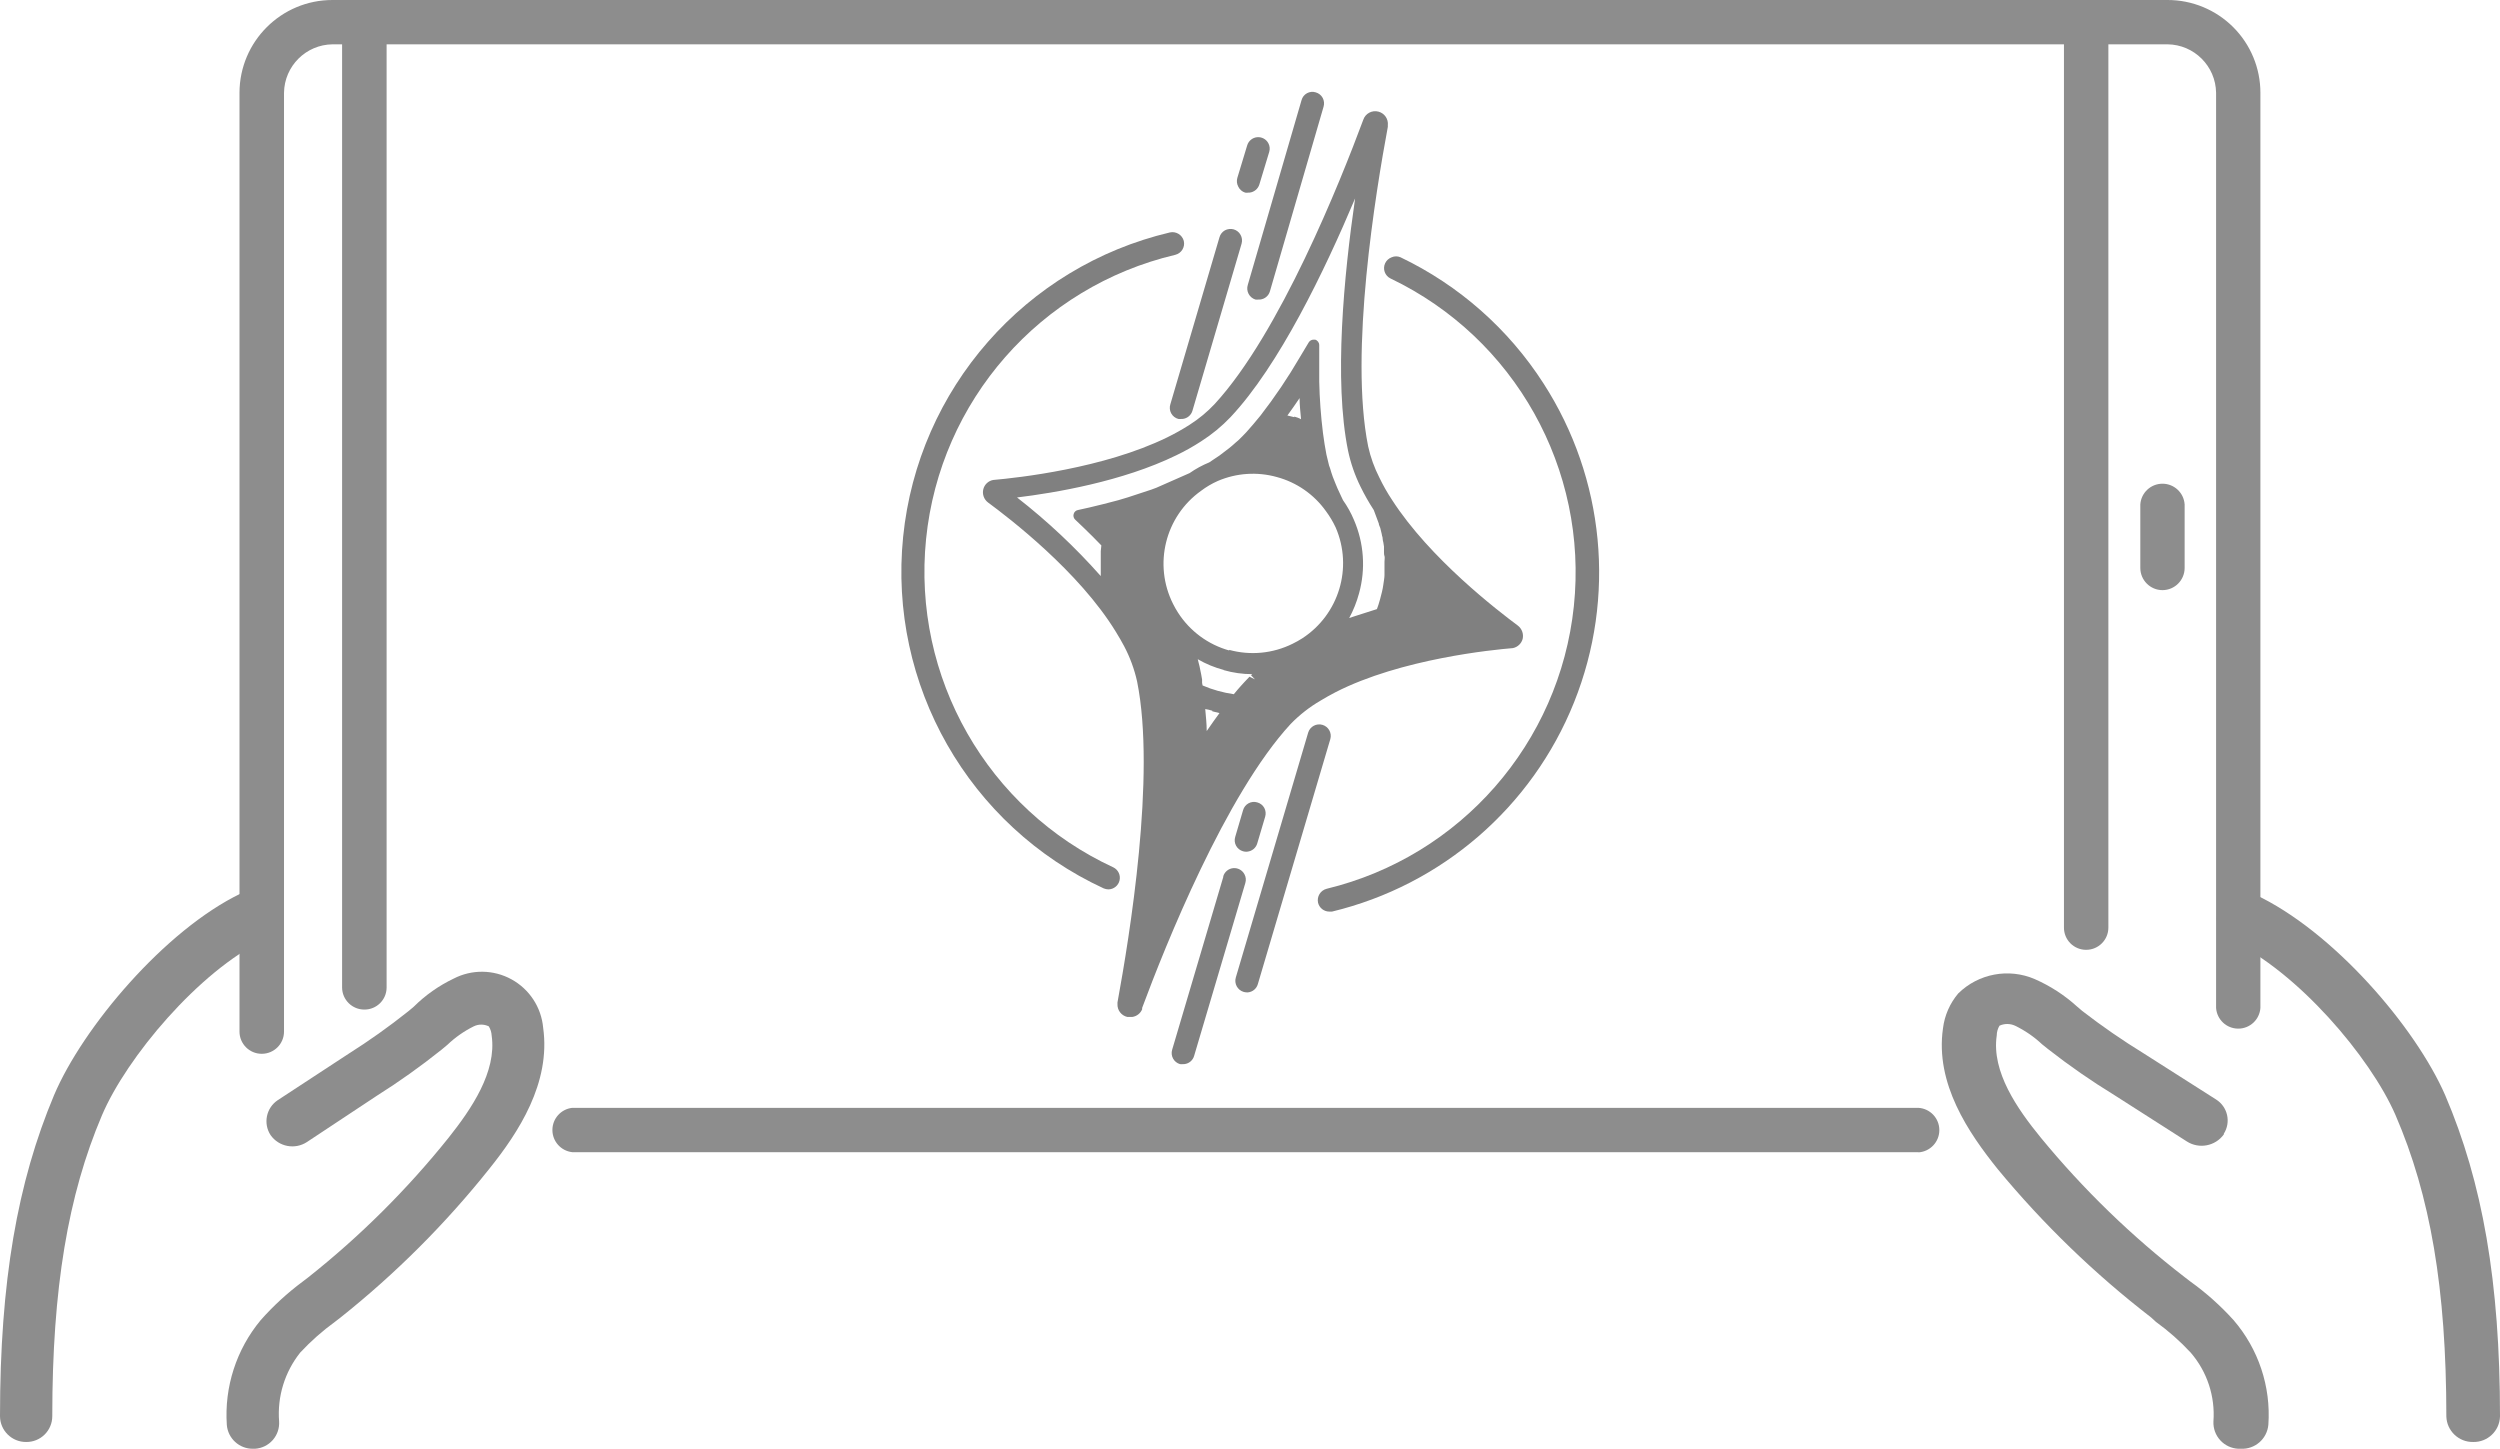
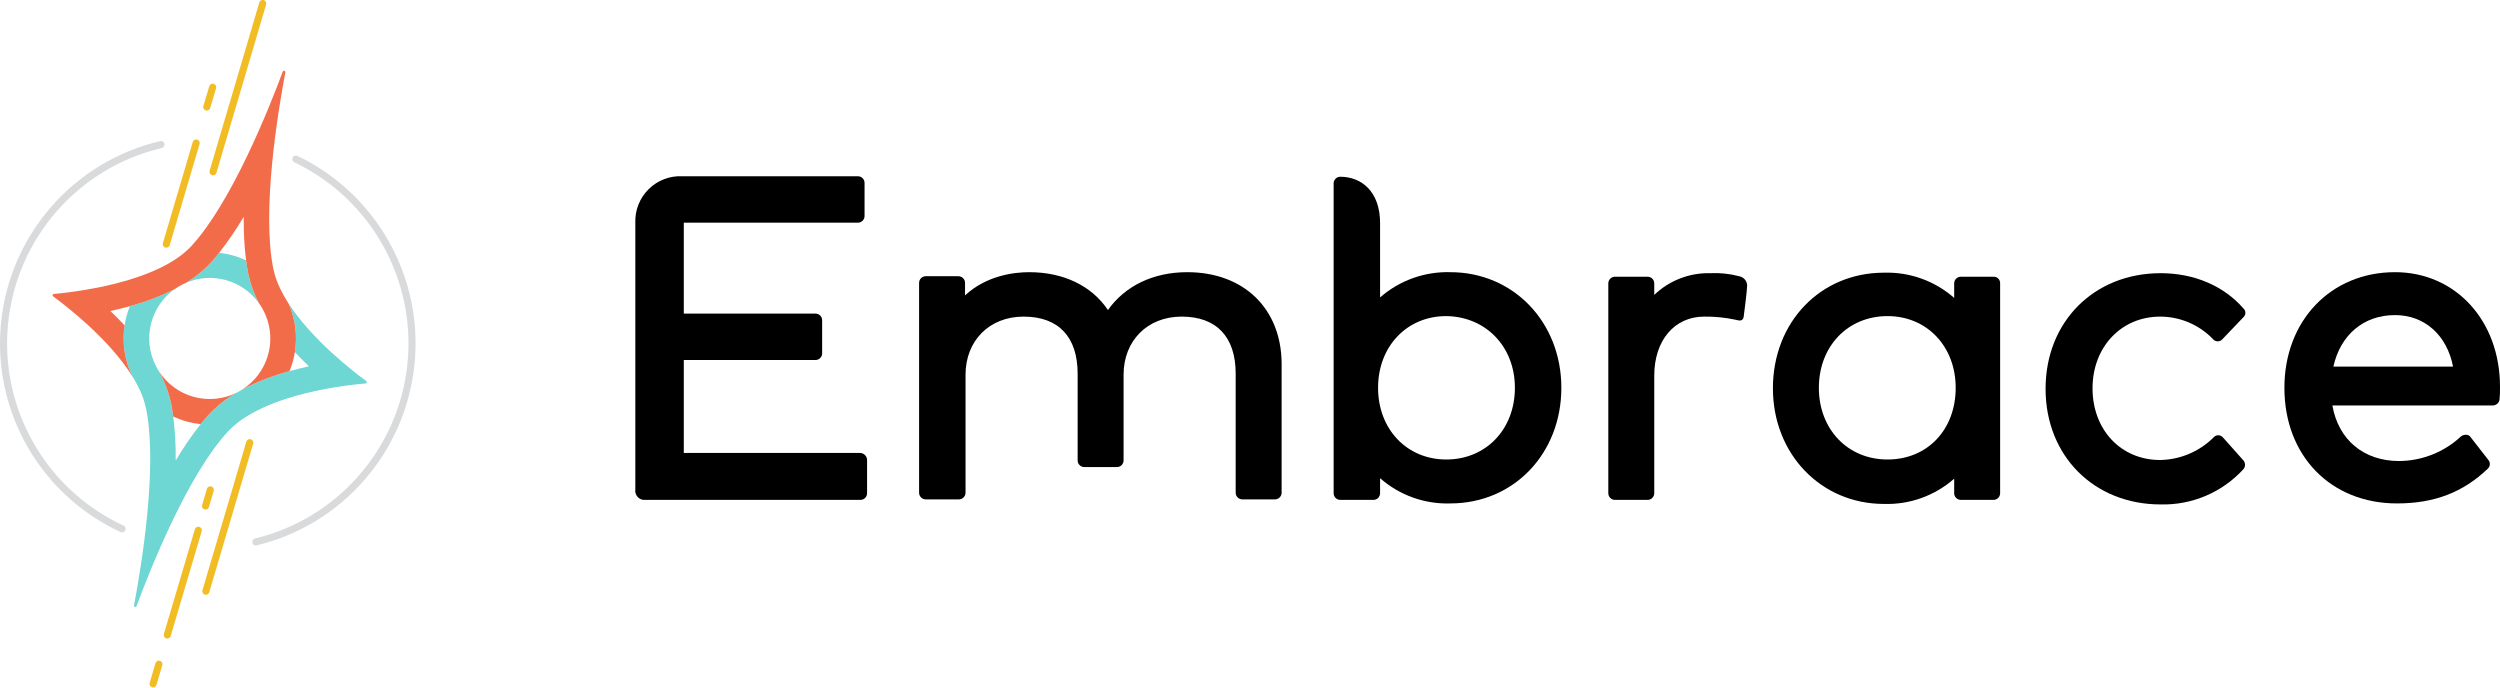
- <svg xmlns="http://www.w3.org/2000/svg" id="b5818da1-5508-4968-8837-2892d9ee3958" data-name="Layer 1" width="254.39" height="147.423" viewBox="0 0 254.39 147.423" version="1.1">
-   <defs id="defs146">
-     <style id="style144">.b8a441a1-56eb-4fb5-acaf-f52a83242331{fill:#8d8d8d;}.bd51a592-59ab-46e6-81fd-205c58d62f93{fill:gray;}</style>
+ <svg xmlns="http://www.w3.org/2000/svg" id="Layer_1" data-name="Layer 1" width="495.125" height="136.13" viewBox="0 0 495.125 136.13">
+   <defs>
+     <style>.cls-1{fill:#808285;opacity:0.3;}.cls-2{fill:#f2bc24;}.cls-3{fill:#6ed6d3;}.cls-4{fill:#f26c4a;}</style>
  </defs>
-   <path class="b8a441a1-56eb-4fb5-acaf-f52a83242331" d="m 26.63,107.23 a 2.26,2.26 0 0 1 -2.26,-2.26 v 0 V 9.44 A 9.46,9.46 0 0 1 33.84,5.307774e-6 H 220.56 A 9.44,9.44 0 0 1 230.01,9.44 V 102.56 a 2.26,2.26 0 0 1 -4.51,0 V 9.44 a 5,5 0 0 0 -4.94,-4.93 H 33.84 a 5,5 0 0 0 -4.94,4.93 V 104.97 a 2.26,2.26 0 0 1 -2.25,2.26 z" id="path150" />
-   <path class="b8a441a1-56eb-4fb5-acaf-f52a83242331" d="m 37.09,102.73 a 2.26,2.26 0 0 1 -2.28,-2.24 v 0 -98.24 a 2.27,2.27 0 0 1 4.53,0 V 100.52 a 2.25,2.25 0 0 1 -2.25,2.21 z" id="path152" />
-   <path class="b8a441a1-56eb-4fb5-acaf-f52a83242331" d="m 212.27,96.65 a 2.25,2.25 0 0 1 -2.25,-2.26 V 2.25 a 2.27,2.27 0 0 1 4.52,0 V 94.39 a 2.26,2.26 0 0 1 -2.25,2.26 z" id="path154" />
-   <path class="b8a441a1-56eb-4fb5-acaf-f52a83242331" d="m 220.05,60.05 a 2.26,2.26 0 0 1 -2.26,-2.26 v -6.46 a 2.26,2.26 0 0 1 4.51,0 v 0 6.46 a 2.26,2.26 0 0 1 -2.25,2.26 z" id="path156" />
-   <path class="b8a441a1-56eb-4fb5-acaf-f52a83242331" d="m 2.66,146.73 v 0 a 2.64,2.64 0 0 1 -2.66,-2.61 c 0,-13.72 1.77,-23.8 5.5,-32.68 2.93,-6.91 11.28,-16.8 19,-20.52 a 2.69,2.69 0 0 1 3.55,1.19 2.58,2.58 0 0 1 -1.1,3.49 l -0.12,0.06 c -6.57,3.16 -13.95,11.93 -16.46,17.84 -3.45,8.12 -5.05,17.59 -5.05,30.6 a 2.62,2.62 0 0 1 -2.66,2.63 z" id="path158" />
-   <path class="b8a441a1-56eb-4fb5-acaf-f52a83242331" d="m 25.74,147.42 a 2.64,2.64 0 0 1 -2.66,-2.43 15.09,15.09 0 0 1 3.44,-10.65 28,28 0 0 1 4.28,-3.93 l 0.55,-0.42 a 89.75,89.75 0 0 0 14.29,-14.21 c 2.31,-2.91 4.92,-6.71 4.39,-10.4 a 2,2 0 0 0 -0.29,-0.94 1.74,1.74 0 0 0 -1.54,0 10.88,10.88 0 0 0 -2.68,1.88 l -0.6,0.5 a 72.21,72.21 0 0 1 -6.59,4.69 l -7.1,4.7 a 2.71,2.71 0 0 1 -3.7,-0.71 2.58,2.58 0 0 1 0.73,-3.55 l 7.19,-4.71 a 68.48,68.48 0 0 0 6.09,-4.33 l 0.55,-0.46 a 14.86,14.86 0 0 1 4.07,-2.87 6.26,6.26 0 0 1 9.11,5 c 0.79,5.62 -2.51,10.65 -5.47,14.34 a 95,95 0 0 1 -15.13,15.13 l -0.57,0.44 a 24.62,24.62 0 0 0 -3.55,3.14 10,10 0 0 0 -2.15,7 2.62,2.62 0 0 1 -2.45,2.79 z" id="path160" />
-   <path class="b8a441a1-56eb-4fb5-acaf-f52a83242331" d="m 251.66,146.73 a 2.68,2.68 0 0 1 -2.73,-2.59 c 0,-13 -1.63,-22.48 -5.18,-30.69 -2.58,-5.92 -10,-14.62 -16.76,-17.76 a 2.47,2.47 0 0 1 -1.12,-3.41 2.67,2.67 0 0 1 3.54,-1.28 v 0 c 8,3.72 16.39,13.53 19.4,20.44 3.8,8.88 5.58,19 5.58,32.68 a 2.67,2.67 0 0 1 -2.72,2.61 v 0 z" id="path162" />
-   <path class="b8a441a1-56eb-4fb5-acaf-f52a83242331" d="m 228.02,147.42 h -0.25 a 2.66,2.66 0 0 1 -2.54,-2.78 v 0 a 9.63,9.63 0 0 0 -2.31,-7 24.1,24.1 0 0 0 -3.55,-3.14 l -0.48,-0.44 a 97.49,97.49 0 0 1 -15.59,-15.07 c -3,-3.73 -6.4,-8.72 -5.59,-14.35 a 6.79,6.79 0 0 1 1.55,-3.55 7.1,7.1 0 0 1 7.79,-1.46 15.88,15.88 0 0 1 4.28,2.77 l 0.55,0.47 a 71.22,71.22 0 0 0 6.27,4.33 l 7.35,4.68 a 2.52,2.52 0 0 1 0.79,3.48 v 0.07 a 2.79,2.79 0 0 1 -3.78,0.71 l -7.35,-4.7 a 71.41,71.41 0 0 1 -6.76,-4.69 l -0.61,-0.49 a 11,11 0 0 0 -2.75,-1.89 1.9,1.9 0 0 0 -1.58,0 2,2 0 0 0 -0.28,1 c -0.55,3.69 2.11,7.49 4.49,10.4 a 90.3,90.3 0 0 0 14.65,14.2 l 0.56,0.43 a 27.72,27.72 0 0 1 4.39,3.92 14.73,14.73 0 0 1 3.55,10.65 2.68,2.68 0 0 1 -2.8,2.45 z" id="path164" />
-   <path class="b8a441a1-56eb-4fb5-acaf-f52a83242331" d="m 195.22,117.24 h -137 a 2.27,2.27 0 0 1 0,-4.51 h 137 a 2.27,2.27 0 0 1 0,4.53 z" id="path166" />
-   <path class="bd51a592-59ab-46e6-81fd-205c58d62f93" d="m 112.31,90.4 a 1.37,1.37 0 0 0 0.48,0.1 1.18,1.18 0 0 0 0.5,-2.24 33.14,33.14 0 0 1 6.3,-62.33 1.18,1.18 0 0 0 0.87,-1.41 1.2,1.2 0 0 0 -1.41,-0.87 35.49,35.49 0 0 0 -6.74,66.75 z" id="path168" />
-   <path class="bd51a592-59ab-46e6-81fd-205c58d62f93" d="m 157.07,39.03 a 35.53,35.53 0 0 0 -14.56,-12.85 1.12,1.12 0 0 0 -0.9,0 1.18,1.18 0 0 0 -0.66,0.6 1.17,1.17 0 0 0 0.55,1.56 33.14,33.14 0 0 1 -6.51,62.1 1.2,1.2 0 0 0 -0.87,1.42 1.18,1.18 0 0 0 1.14,0.9 h 0.28 a 35.5,35.5 0 0 0 21.53,-53.73 z" id="path170" />
-   <path class="bd51a592-59ab-46e6-81fd-205c58d62f93" d="m 124.48,89.22 -5.21,17.61 a 1.17,1.17 0 0 0 0.8,1.45 1.19,1.19 0 0 0 0.33,0 h 0.11 a 1.16,1.16 0 0 0 1,-0.84 l 5.21,-17.59 a 1.15,1.15 0 0 0 -0.09,-0.89 1.17,1.17 0 0 0 -2.16,0.22 z" id="path172" />
-   <path class="bd51a592-59ab-46e6-81fd-205c58d62f93" d="m 126.93,86.66 a 1.17,1.17 0 0 0 1,-0.83 l 0.81,-2.73 a 1.19,1.19 0 0 0 -0.09,-0.89 1.16,1.16 0 0 0 -0.71,-0.56 1.15,1.15 0 0 0 -1.45,0.79 l -0.8,2.72 a 1.16,1.16 0 0 0 0.79,1.46 1.21,1.21 0 0 0 0.34,0.05 z" id="path174" />
-   <path class="bd51a592-59ab-46e6-81fd-205c58d62f93" d="m 135.37,75.2 a 1.174,1.174 0 0 0 -2.25,-0.67 l -7.37,24.94 a 1.18,1.18 0 0 0 0.79,1.46 1.26,1.26 0 0 0 0.33,0.05 h 0.12 a 1.16,1.16 0 0 0 1,-0.83 z" id="path176" />
-   <path class="bd51a592-59ab-46e6-81fd-205c58d62f93" d="m 127.74,30.48 a 1.33,1.33 0 0 0 0.34,0 h 0.14 a 1.16,1.16 0 0 0 1,-0.83 l 5.46,-18.79 a 1.18,1.18 0 0 0 -0.09,-0.9 1.16,1.16 0 0 0 -0.7,-0.56 1.14,1.14 0 0 0 -1.45,0.79 l -5.47,18.8 a 1.19,1.19 0 0 0 0.77,1.49 z" id="path178" />
-   <path class="bd51a592-59ab-46e6-81fd-205c58d62f93" d="m 126.7,19.6 a 1,1 0 0 0 0.33,0 h 0.12 a 1.18,1.18 0 0 0 1,-0.84 l 1,-3.3 a 1.15,1.15 0 0 0 -0.09,-0.89 1.17,1.17 0 0 0 -2.15,0.22 l -1,3.3 a 1.18,1.18 0 0 0 0.09,0.9 1.15,1.15 0 0 0 0.7,0.61 z" id="path180" />
-   <path class="bd51a592-59ab-46e6-81fd-205c58d62f93" d="m 119.9,42.63 v 0 a 1.24,1.24 0 0 0 0.33,0 h 0.11 a 1.17,1.17 0 0 0 1,-0.84 l 5,-17 a 1.18,1.18 0 0 0 -0.8,-1.45 1.23,1.23 0 0 0 -0.9,0.1 1.16,1.16 0 0 0 -0.55,0.7 l -5,17 a 1.17,1.17 0 0 0 0.81,1.49 z" id="path182" />
-   <path class="bd51a592-59ab-46e6-81fd-205c58d62f93" d="m 134.36,71.3 c 0.47,-0.29 1,-0.58 1.53,-0.86 6.66,-3.41 16.09,-4.33 18.05,-4.49 a 1.3,1.3 0 0 0 1,-0.94 1.33,1.33 0 0 0 -0.5,-1.36 c -2,-1.49 -8.94,-6.8 -12.79,-12.78 a 18.68,18.68 0 0 1 -1.29,-2.27 13.24,13.24 0 0 1 -1.14,-3.17 c -1.93,-9.54 0.77,-25.92 2,-32.52 a 0.78,0.78 0 0 0 0,-0.16 1.29,1.29 0 0 0 -0.95,-1.39 1.28,1.28 0 0 0 -1.55,0.83 c -2.34,6.31 -8.51,21.73 -15.1,28.9 a 13.28,13.28 0 0 1 -2.58,2.14 23,23 0 0 1 -2.3,1.29 c -6.44,3.14 -15.09,4.09 -17.68,4.32 a 1.27,1.27 0 0 0 -1,0.93 1.3,1.3 0 0 0 0.49,1.37 c 2.09,1.54 9.24,7 13,13.16 0.31,0.49 0.59,1 0.83,1.44 a 14.35,14.35 0 0 1 1.33,3.62 c 1.92,9.54 -0.77,25.93 -2,32.65 a 0.88,0.88 0 0 0 0,0.16 1.28,1.28 0 0 0 1,1.31 1.86,1.86 0 0 0 0.33,0 h 0.18 a 1.28,1.28 0 0 0 1,-0.78 v -0.14 c 2.34,-6.3 8.5,-21.72 15.11,-28.89 a 14.22,14.22 0 0 1 3.03,-2.37 z m 3.53,-51.11 c -1.14,7.86 -2.17,18.52 -0.72,25.66 a 15.44,15.44 0 0 0 1.27,3.67 22.14,22.14 0 0 0 1.35,2.38 l 0.51,1.37 c 0,0.15 0.11,0.31 0.15,0.45 0.04,0.14 0.08,0.32 0.15,0.62 0,0.11 0.05,0.21 0.08,0.34 0.03,0.13 0,0.24 0.08,0.5 a 3.64,3.64 0 0 1 0.07,0.44 v 0.54 c 0,0.14 0,0.29 0.05,0.42 0.05,0.13 0,0.39 0,0.58 v 0.18 a 1.34,1.34 0 0 1 0,0.21 c 0,0.21 0,0.42 0,0.77 v 0.19 c 0,0.3 -0.07,0.59 -0.12,1 -0.05,0.41 -0.2,1 -0.33,1.47 -0.13,0.47 -0.2,0.68 -0.32,1 l -2.47,0.79 -0.35,0.12 a 11.76,11.76 0 0 0 1,-2.51 11.25,11.25 0 0 0 -0.52,-7.48 10.44,10.44 0 0 0 -1.11,-2 l -0.18,-0.38 -0.38,-0.82 a 4.89,4.89 0 0 1 -0.2,-0.48 l -0.28,-0.7 c -0.1,-0.28 -0.19,-0.56 -0.28,-0.88 l -0.1,-0.27 c -0.1,-0.38 -0.19,-0.76 -0.27,-1.12 -0.13,-0.68 -0.25,-1.41 -0.35,-2.19 a 51.41,51.41 0 0 1 -0.38,-5.23 c 0,-0.53 0,-1.08 0,-1.81 v -1.9 a 0.58,0.58 0 0 0 -0.42,-0.56 h -0.15 a 0.58,0.58 0 0 0 -0.5,0.28 l -0.91,1.52 a 54.11,54.11 0 0 1 -4,5.93 c -0.49,0.62 -1,1.19 -1.44,1.69 -0.26,0.28 -0.53,0.55 -0.81,0.82 l -0.27,0.23 c -0.21,0.19 -0.42,0.38 -0.65,0.56 l -0.38,0.29 -0.63,0.48 -0.6,0.4 -0.43,0.29 a 10.24,10.24 0 0 0 -2,1.09 l -3.38,1.49 -0.51,0.19 -2.37,0.78 -1,0.3 c -1,0.27 -2,0.52 -2.94,0.74 l -1.17,0.26 a 0.55,0.55 0 0 0 -0.43,0.41 0.56,0.56 0 0 0 0.16,0.57 l 0.86,0.82 c 0.61,0.59 1.22,1.19 1.8,1.8 l -0.06,0.58 v 0.2 c 0,0.35 0,0.71 0,1.11 0,0.4 0,0.69 0,1 v 0.23 a 63.42,63.42 0 0 0 -8.52,-8 c 3.8,-0.46 10.73,-1.62 16.2,-4.29 a 22.32,22.32 0 0 0 2.53,-1.42 16,16 0 0 0 3,-2.47 c 4.94,-5.26 9.58,-14.92 12.67,-22.25 z m -13.37,48 a 10.58,10.58 0 0 0 2.9,0.41 l -0.12,0.11 0.4,0.42 -0.56,-0.27 -0.11,0.12 -0.38,0.4 c -0.23,0.24 -0.46,0.51 -0.71,0.79 l -0.39,0.47 a 13,13 0 0 1 -1.62,-0.34 12,12 0 0 1 -1.56,-0.55 l -0.05,-0.26 a 0.76,0.76 0 0 0 0,-0.16 v -0.18 c -0.06,-0.36 -0.12,-0.7 -0.19,-1 a 5.84,5.84 0 0 0 -0.15,-0.66 l -0.1,-0.41 a 10.67,10.67 0 0 0 2.64,1.09 z m 0.56,-2 a 9.1,9.1 0 0 1 -5.21,-3.85 9.5,9.5 0 0 1 -0.5,-0.88 9.11,9.11 0 0 1 2.85,-11.52 8.57,8.57 0 0 1 1.7,-1 9.06,9.06 0 0 1 6,-0.4 9,9 0 0 1 5,3.47 9.52,9.52 0 0 1 1,1.68 9.12,9.12 0 0 1 -3.4,11.26 9.66,9.66 0 0 1 -1,0.56 9.08,9.08 0 0 1 -6.44,0.62 z m 6.62,-23.74 -0.7,-0.17 c 0.41,-0.56 0.82,-1.15 1.24,-1.77 0,0.73 0.09,1.45 0.15,2.15 -0.23,-0.13 -0.46,-0.21 -0.69,-0.27 z m -8.34,29.93 0.73,0.18 c -0.43,0.58 -0.86,1.19 -1.3,1.83 0,-0.77 -0.09,-1.51 -0.15,-2.24 0.24,0.03 0.48,0.1 0.72,0.17 z" id="path184" />
+   <path class="cls-1" d="M33.105,110.41a.703.703,0,0,1-.295-.065,41.167,41.167,0,0,1,7.83-77.422.704.704,0,1,1,.322,1.37,39.758,39.758,0,0,0-7.56,74.774.704.704,0,0,1-.296,1.343Z" transform="translate(-8.9372 -4.9728)" />
+   <path class="cls-1" d="M59.599,113.013a.704.704,0,0,1-.164-1.388,39.758,39.758,0,0,0,7.813-74.501.704.704,0,1,1,.608-1.269,41.167,41.167,0,0,1-8.092,77.138A.704.704,0,0,1,59.599,113.013Z" transform="translate(-8.9372 -4.9728)" />
+   <path class="cls-2" d="M42.137,131.429a.704.704,0,0,1-.741-.9l6.143-20.751a.704.704,0,0,1,1.35.399L42.746,130.927A.704.704,0,0,1,42.137,131.429Z" transform="translate(-8.9372 -4.9728)" />
+   <path class="cls-2" d="M39.324,141.1a.704.704,0,0,1-.741-.9l1.153-3.902a.704.704,0,0,1,1.35.399l-1.153,3.902A.704.704,0,0,1,39.324,141.1Z" transform="translate(-8.9372 -4.9728)" />
+   <path class="cls-2" d="M49.709,105.89a.704.704,0,0,1-.741-.9l.95-3.216a.704.704,0,0,1,1.35.399l-.95,3.216A.704.704,0,0,1,49.709,105.89Z" transform="translate(-8.9372 -4.9728)" />
+   <path class="cls-2" d="M49.776,122.764a.704.704,0,0,1-.741-.9l8.688-29.41a.704.704,0,1,1,1.35.399l-8.688,29.41A.704.704,0,0,1,49.776,122.764Z" transform="translate(-8.9372 -4.9728)" />
+   <path class="cls-2" d="M51.194,39.692a.704.704,0,0,1-.741-.9L60.294,5.477a.704.704,0,1,1,1.35.399L51.803,39.191A.704.704,0,0,1,51.194,39.692Z" transform="translate(-8.9372 -4.9728)" />
+   <path class="cls-2" d="M49.961,26.868a.704.704,0,0,1-.741-.9l1.153-3.902a.704.704,0,1,1,1.35.399L50.57,26.366A.704.704,0,0,1,49.961,26.868Z" transform="translate(-8.9372 -4.9728)" />
+   <path class="cls-2" d="M41.939,54.024a.704.704,0,0,1-.741-.9L47.12,33.076a.704.704,0,0,1,1.35.399l-5.922,20.048A.704.704,0,0,1,41.939,54.024Z" transform="translate(-8.9372 -4.9728)" />
+   <path class="cls-3" d="M53.702,60.454a11.931,11.931,0,0,1,6.523,4.573,22.685,22.685,0,0,1-2.119-5.835c-.172-.853-.316-1.745-.435-2.665A17.014,17.014,0,0,0,52.34,55.04c-.579.726-1.163,1.415-1.752,2.057a22.665,22.665,0,0,1-4.821,3.891A11.932,11.932,0,0,1,53.702,60.454Z" transform="translate(-8.9372 -4.9728)" />
+   <path class="cls-3" d="M81.492,80.451l-.023-.017c-2.297-1.679-10.7-8.093-15.404-15.39a16.987,16.987,0,0,1,1.267,9.67c.8.85,1.645,1.707,2.543,2.569.081.078.163.156.245.234q-.142.031-.282.063c-1.236.277-2.421.578-3.565.897a46.592,46.592,0,0,0-9.27,3.584,12.078,12.078,0,0,1-1.298.731A23.51,23.51,0,0,0,50.36,87.008c-.568.615-1.131,1.274-1.69,1.968a64.467,64.467,0,0,0-4.934,7.209,64.979,64.979,0,0,0-.484-8.72c-.116-.878-.255-1.728-.419-2.544A23.183,23.183,0,0,0,40.409,78.5a12.119,12.119,0,0,1-.666-1.172A11.963,11.963,0,0,1,43.524,62.247,47.689,47.689,0,0,1,34.66,65.609,16.685,16.685,0,0,0,33.616,69.41a16.995,16.995,0,0,0,1.551,10.124c.367.592.709,1.19,1.02,1.79a17.742,17.742,0,0,1,1.688,4.598c2.31,11.453-.871,30.869-2.377,38.838l-.029.15a.266.266,0,0,0,.194.274.271.271,0,0,0,.102.007.265.265,0,0,0,.206-.164l.045-.12c2.825-7.603,10.136-25.882,18.061-34.47a18.076,18.076,0,0,1,3.8-3.053c.605-.374,1.237-.727,1.889-1.06,7.887-4.033,18.738-5.176,21.588-5.409l.02-.002a.264.264,0,0,0,.205-.191A.268.268,0,0,0,81.492,80.451Z" transform="translate(-8.9372 -4.9728)" />
+   <path class="cls-4" d="M47.262,83.558A11.941,11.941,0,0,1,40.409,78.5a23.183,23.183,0,0,1,2.423,6.422c.164.816.303,1.666.419,2.544A16.967,16.967,0,0,0,48.67,88.977c.558-.695,1.122-1.353,1.69-1.968a23.51,23.51,0,0,1,5.345-4.216A11.939,11.939,0,0,1,47.262,83.558Z" transform="translate(-8.9372 -4.9728)" />
+   <path class="cls-4" d="M66.065,65.044A26.505,26.505,0,0,1,64.47,62.225a17.12,17.12,0,0,1-1.406-4.033c-2.31-11.458.874-30.887,2.38-38.849l.008-.031c.002-.006,0-.012.001-.018a.268.268,0,0,0-.521-.12l0,0,0,0c-2.824,7.578-10.156,25.883-18.069,34.502a17.117,17.117,0,0,1-3.282,2.719,26.523,26.523,0,0,1-2.846,1.6c-7.834,3.822-18.39,4.957-21.166,5.198l-.004,0a.265.265,0,0,0-.209.192.269.269,0,0,0,.09.276l.013.01c2.33,1.702,11.061,8.363,15.707,15.861A16.995,16.995,0,0,1,33.616,69.41q-1.214-1.291-2.574-2.6-.124-.119-.248-.237.167-.037.335-.074c1.225-.275,2.399-.573,3.532-.889a47.689,47.689,0,0,0,8.864-3.362,12.078,12.078,0,0,1,2.243-1.26,22.665,22.665,0,0,0,4.821-3.891c.589-.641,1.173-1.33,1.752-2.057a65.447,65.447,0,0,0,4.863-7.14c-.001.102.001.203,0,.305q-.002,1.018.02,2.02a59.864,59.864,0,0,0,.448,6.301c.119.921.263,1.812.435,2.665a22.685,22.685,0,0,0,2.119,5.835,12.089,12.089,0,0,1,1.255,2.215,11.961,11.961,0,0,1-4.477,14.819,46.592,46.592,0,0,1,9.27-3.584,16.692,16.692,0,0,0,1.059-3.763A16.987,16.987,0,0,0,66.065,65.044Z" transform="translate(-8.9372 -4.9728)" />
+   <path d="M179.263,94.677h-34.9v-18.4h26.1a1.324,1.324,0,0,0,1.3-1.3v-6.6a1.324,1.324,0,0,0-1.3-1.3h-26.1v-18h34.5a1.324,1.324,0,0,0,1.3-1.3v-6.6a1.324,1.324,0,0,0-1.3-1.3h-34.8a8.9,8.9,0,0,0-9.3,9.2v52.8a1.827,1.827,0,0,0,2,2.1h42.6a1.324,1.324,0,0,0,1.3-1.3v-6.6A1.43,1.43,0,0,0,179.263,94.677Z" transform="translate(-8.9372 -4.9728)" />
+   <path d="M244.063,58.877c-6.7,0-12.3,2.7-15.7,7.5-3.2-4.8-8.8-7.5-15.6-7.5-3.1,0-8.5.7-12.7,4.6v-2.5a1.324,1.324,0,0,0-1.3-1.3h-6.5a1.324,1.324,0,0,0-1.3,1.3v41.6a1.324,1.324,0,0,0,1.3,1.3h6.6a1.324,1.324,0,0,0,1.3-1.3v-23.4c0-6.7,4.7-11.5,11.5-11.5,6.9,0,10.7,4,10.7,11.3v17.2a1.324,1.324,0,0,0,1.3,1.3h6.5a1.324,1.324,0,0,0,1.3-1.3v-17c0-6.7,4.7-11.5,11.5-11.5,6.9,0,10.7,4,10.7,11.3v23.6a1.324,1.324,0,0,0,1.3,1.3h6.5a1.324,1.324,0,0,0,1.3-1.3v-25.7C262.663,66.077,255.263,58.877,244.063,58.877Z" transform="translate(-8.9372 -4.9728)" />
+   <path d="M296.163,58.877a20.263,20.263,0,0,0-13.9,5v-14.7c0-6.3-3.7-9.2-7.9-9.2h0a1.324,1.324,0,0,0-1.3,1.3v61.4a1.324,1.324,0,0,0,1.3,1.3h6.6a1.324,1.324,0,0,0,1.3-1.3v-3a20.087,20.087,0,0,0,13.9,5c12.6,0,22-9.9,22-22.9S308.663,58.877,296.163,58.877Zm12.8,22.9c0,8.2-5.7,14.2-13.6,14.2-7.8,0-13.5-6-13.5-14.2s5.7-14.2,13.5-14.2C303.163,67.677,308.963,73.577,308.963,81.777Z" transform="translate(-8.9372 -4.9728)" />
+   <path d="M354.963,61.477a1.93,1.93,0,0,0-1.6-1.8,18.78,18.78,0,0,0-5.7-.6,15.476,15.476,0,0,0-11.1,4.3v-2.3a1.324,1.324,0,0,0-1.3-1.3h-6.5a1.324,1.324,0,0,0-1.3,1.3v41.6a1.324,1.324,0,0,0,1.3,1.3h6.5a1.324,1.324,0,0,0,1.3-1.3v-23.3c0-7,4-11.7,9.9-11.7a28.011,28.011,0,0,1,6.1.6c.8.2,1.5.4,1.7-.5C354.263,67.777,354.963,62.477,354.963,61.477Z" transform="translate(-8.9372 -4.9728)" />
+   <path d="M403.763,59.777h-6.5a1.324,1.324,0,0,0-1.3,1.3v2.9a20.087,20.087,0,0,0-13.9-5c-12.6,0-22,9.8-22,22.9h0c0,13,9.5,22.9,22,22.9a20.087,20.087,0,0,0,13.9-5v2.9a1.324,1.324,0,0,0,1.3,1.3h6.5a1.324,1.324,0,0,0,1.3-1.3v-41.6A1.26,1.26,0,0,0,403.763,59.777Zm-21,36.2c-7.9,0-13.6-6-13.6-14.2s5.7-14.2,13.6-14.2c7.8,0,13.5,6,13.5,14.2C396.263,90.077,390.663,95.977,382.763,95.977Z" transform="translate(-8.9372 -4.9728)" />
+   <path d="M449.163,91.577a1.212,1.212,0,0,0-1.8,0,15.373,15.373,0,0,1-10.6,4.5c-7.8,0-13.4-6-13.4-14.2s5.7-14.2,13.4-14.2a14.555,14.555,0,0,1,10.5,4.5,1.212,1.212,0,0,0,1.8,0l4.2-4.4a1.151,1.151,0,0,0,0-1.7c-3.9-4.5-9.8-7-16.4-7-13.2,0-22.8,9.6-22.8,22.9s9.6,22.9,22.8,22.9a21.497,21.497,0,0,0,16.4-7,1.354,1.354,0,0,0,0-1.7Z" transform="translate(-8.9372 -4.9728)" />
+   <path d="M483.263,58.877c-12.7,0-21.9,9.6-21.9,22.9,0,13.5,9.2,22.9,22.3,22.9,7.4,0,13.1-2.2,18-6.9a1.244,1.244,0,0,0,.1-1.7l-3.5-4.5a1.05,1.05,0,0,0-.9-.5,1.689,1.689,0,0,0-1,.3,18.103,18.103,0,0,1-12.3,4.9c-7,0-12-4.2-13.2-11h31.8a1.384,1.384,0,0,0,1.3-1.1,21.75,21.75,0,0,0,.1-2.6h0C504.063,68.477,495.263,58.877,483.263,58.877Zm-12.2,18.7c1.4-6.3,6-10.2,12.2-10.2,5.9,0,10.3,4,11.5,10.2Z" transform="translate(-8.9372 -4.9728)" />
</svg>
